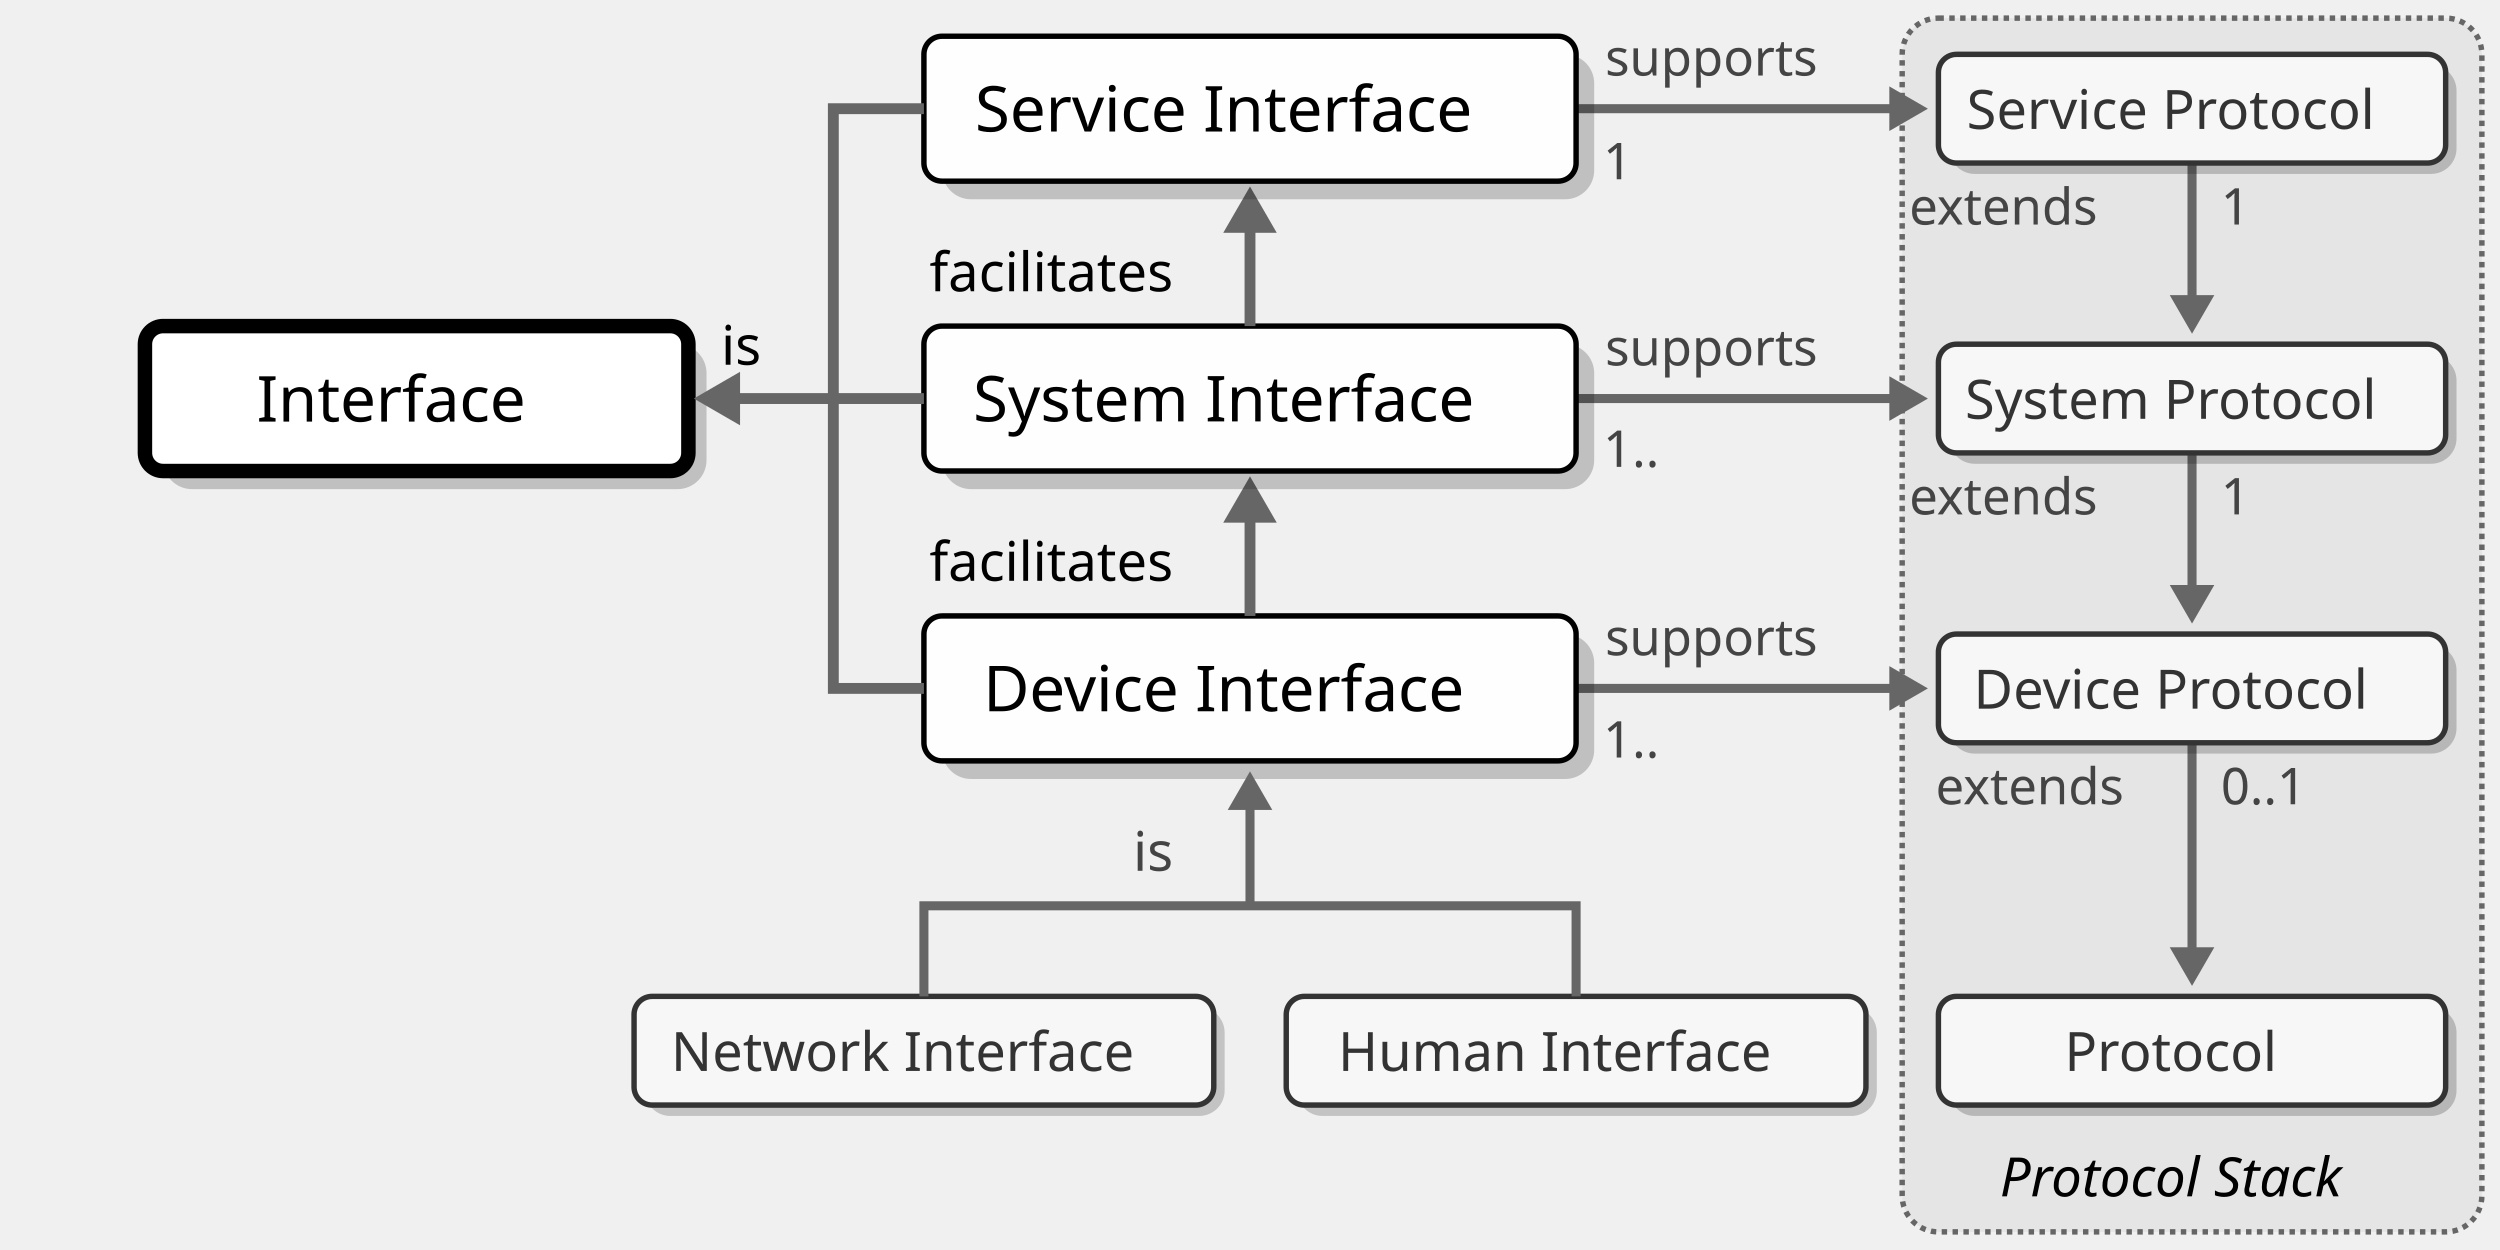
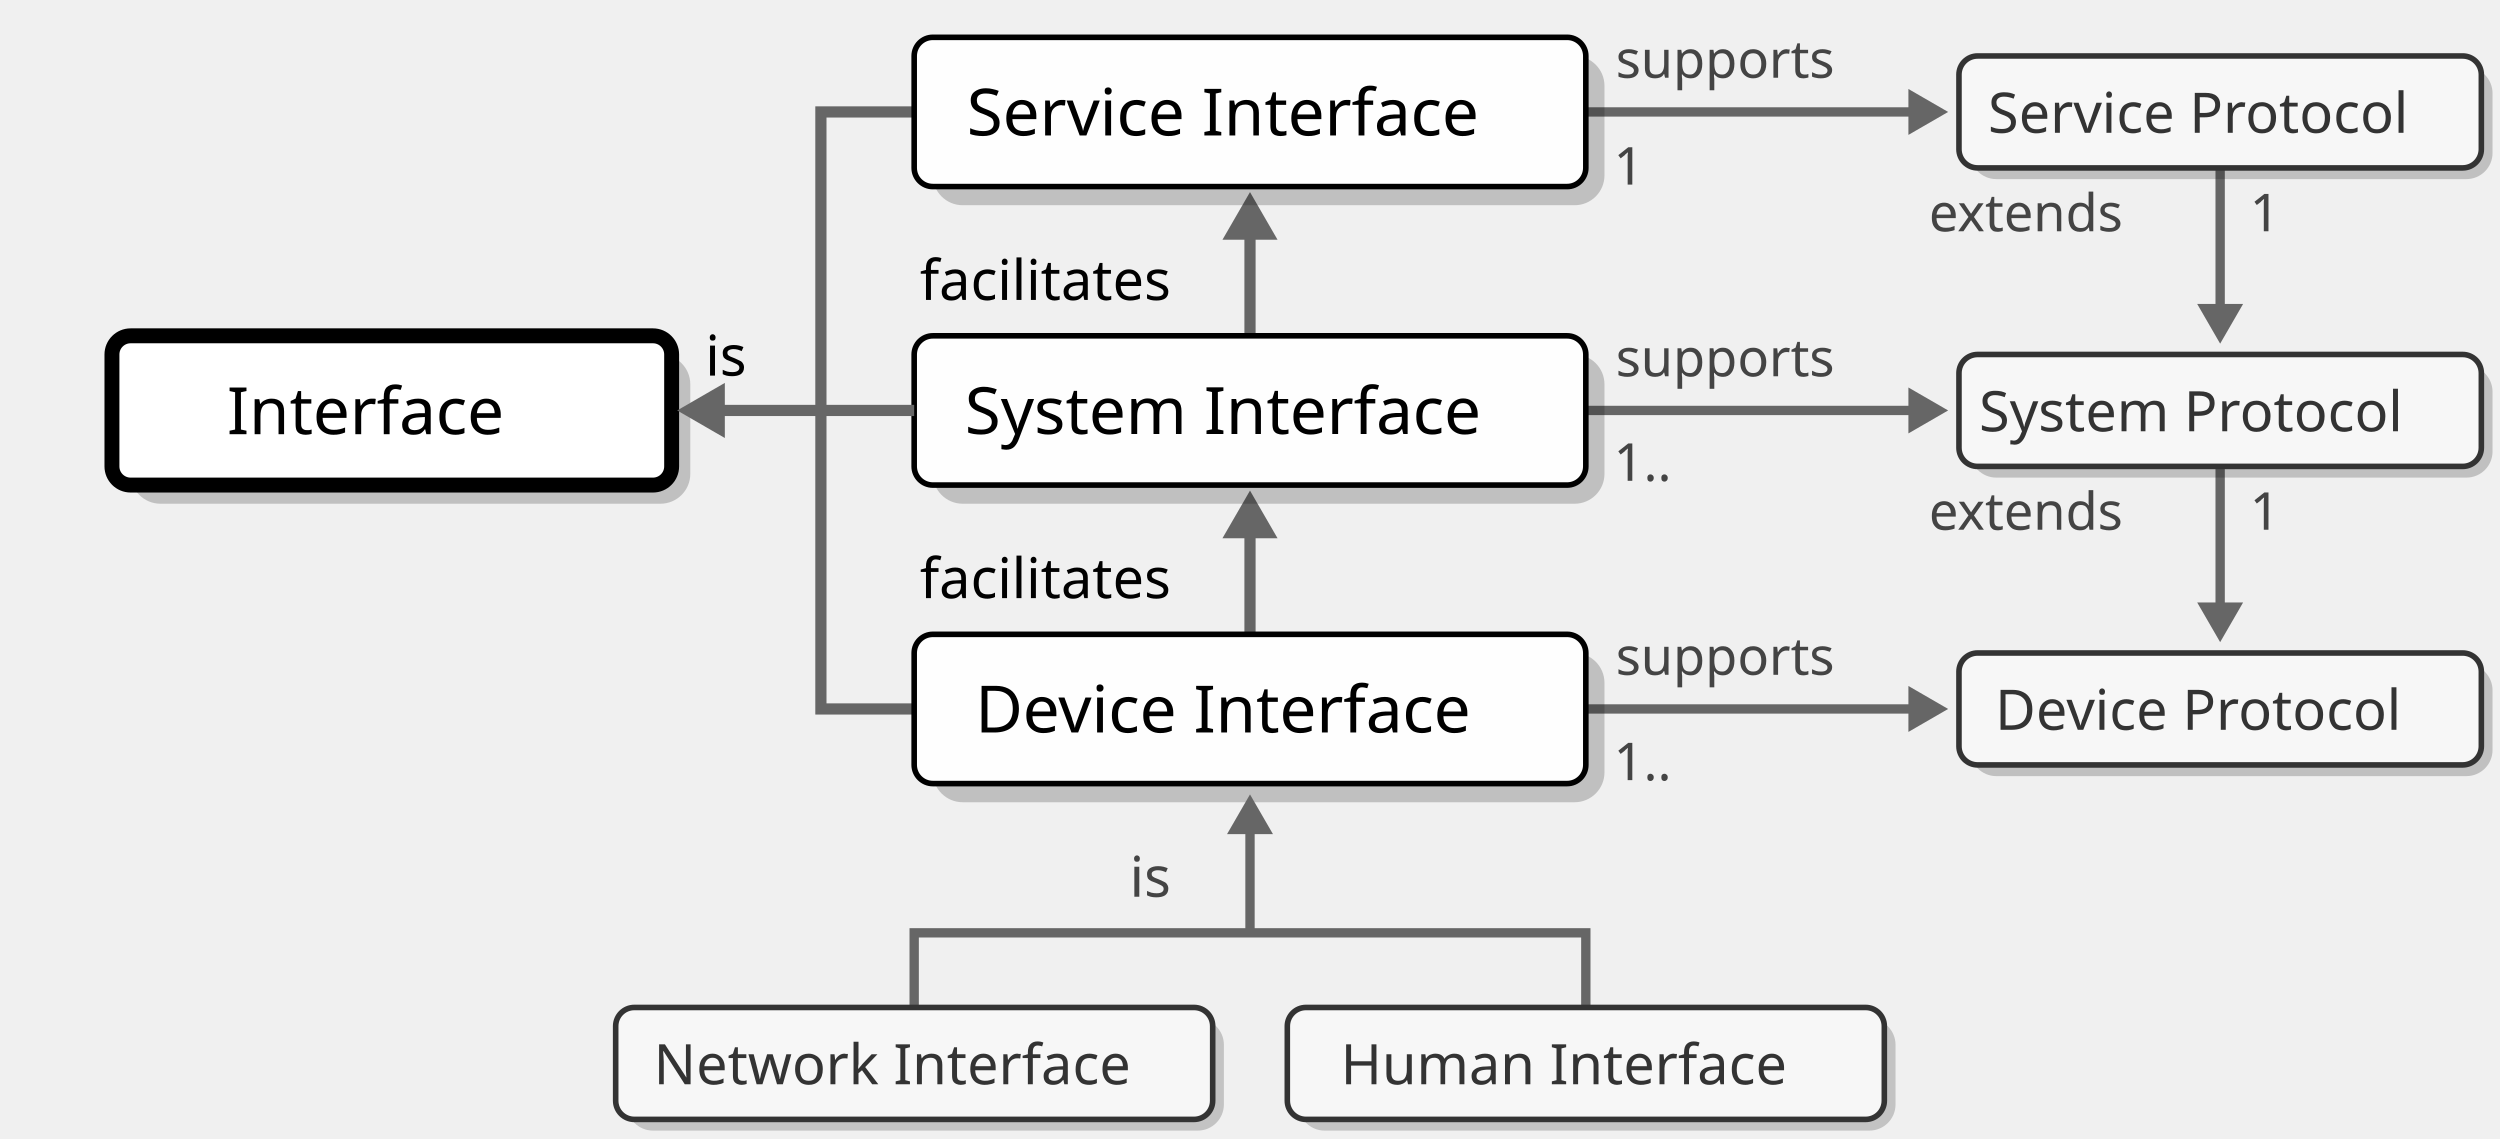
- <svg xmlns="http://www.w3.org/2000/svg" xmlns:xlink="http://www.w3.org/1999/xlink" width="138mm" height="69mm" version="1.1" viewBox="0 0 138 69" id="svg162">
+ <svg xmlns="http://www.w3.org/2000/svg" xmlns:xlink="http://www.w3.org/1999/xlink" width="134mm" height="61mm" version="1.1" viewBox="0 0 134 61" id="svg162">
  <defs id="defs5">
    <marker id="a" overflow="visible" orient="auto">
      <path transform="scale(0.4)" d="M 5.77,0 -2.88,5 V -5 Z" fill="context-stroke" fill-rule="evenodd" stroke="context-stroke" stroke-width="1pt" id="path2" />
    </marker>
    <marker id="e" overflow="visible" orient="auto">
      <path transform="scale(0.4)" d="M 5.77,0 -2.88,5 V -5 Z" fill="context-stroke" fill-rule="evenodd" stroke="context-stroke" stroke-width="1pt" id="path824" />
    </marker>
    <marker id="a-2" overflow="visible" orient="auto">
      <path transform="scale(0.4)" d="M 5.77,0 -2.88,5 V -5 Z" fill="context-stroke" fill-rule="evenodd" stroke="context-stroke" stroke-width="1pt" id="path2-3" />
    </marker>
    <marker id="a-3" overflow="visible" orient="auto">
      <path transform="scale(0.4)" d="M 5.77,0 -2.88,5 V -5 Z" fill="context-stroke" fill-rule="evenodd" stroke="context-stroke" stroke-width="1pt" id="path2-2" />
    </marker>
    <marker id="e-0" overflow="visible" orient="auto">
      <path transform="scale(0.4)" d="M 5.77,0 -2.88,5 V -5 Z" fill="context-stroke" fill-rule="evenodd" stroke="context-stroke" stroke-width="1pt" id="path824-9" />
    </marker>
    <marker id="a-7" overflow="visible" orient="auto">
      <path transform="scale(0.4)" d="M 5.77,0 -2.88,5 V -5 Z" fill="context-stroke" fill-rule="evenodd" stroke="context-stroke" stroke-width="1pt" id="path2-5" />
    </marker>
    <marker id="marker25589" overflow="visible" orient="auto">
      <path transform="scale(0.4)" d="M 5.77,0 -2.88,5 V -5 Z" fill="context-stroke" fill-rule="evenodd" stroke="context-stroke" stroke-width="1pt" id="path25587" />
    </marker>
    <marker id="a-0" overflow="visible" orient="auto">
      <path transform="scale(0.4)" d="M 5.77,0 -2.88,5 V -5 Z" fill="context-stroke" fill-rule="evenodd" stroke="context-stroke" stroke-width="1pt" id="path2-8" />
    </marker>
    <marker id="e-0-3" overflow="visible" orient="auto">
      <path transform="scale(0.4)" d="M 5.77,0 -2.88,5 V -5 Z" fill="context-stroke" fill-rule="evenodd" stroke="context-stroke" stroke-width="1pt" id="path824-9-9" />
    </marker>
  </defs>
-   <rect id="use19292" x="105" y="1" width="32" height="67" rx="2" fill="none" opacity="0.913" stroke="#000000" stroke-linejoin="round" stroke-width="0.333" style="opacity:1;fill:#e5e5e5;fill-opacity:1;stroke:#666666;stroke-width:0.3;stroke-miterlimit:4;stroke-dasharray:0.3, 0.3;stroke-dashoffset:0;stroke-opacity:1" />
-   <text x="131.783" y="66.04" style="font-size:3px;line-height:1.25;font-family:sans-serif;stroke-width:0.265" xml:space="preserve" id="text25087">
-     <tspan x="120.998" y="66.04" stroke-width="0.265" id="tspan25085" style="font-style:italic;font-variant:normal;font-weight:normal;font-stretch:normal;font-family:sans-serif;-inkscape-font-specification:'sans-serif Italic';text-align:center;text-anchor:middle">Protocol Stack</tspan>
-   </text>
-   <g id="g12505" transform="translate(6.000006,1)">
+   <path d="M 67,34 V 28" marker-end="url(#a)" id="use24465" style="fill:none;stroke:#666666;stroke-width:0.6;stroke-miterlimit:4;stroke-dasharray:none" />
+   <use x="0" y="0" xlink:href="#use24465" id="use4881" transform="translate(4.1608543e-7,-16)" width="100%" height="100%" />
+   <path style="fill:none;stroke:#666666;stroke-width:0.6;stroke-linecap:butt;stroke-linejoin:miter;stroke-miterlimit:4;stroke-dasharray:none;stroke-opacity:1" d="M 49,6 H 44 V 38 h 5" id="path6990" />
+   <path style="fill:none;stroke:#666666;stroke-width:0.5;stroke-linecap:butt;stroke-linejoin:miter;stroke-miterlimit:4;stroke-dasharray:none;stroke-opacity:1" d="M 85,55 V 50 H 49 v 5" id="path2773" />
+   <g id="g12505" transform="translate(4,1)">
    <path d="m 115,24 v 8" marker-end="url(#a-0)" id="path10680-4" style="fill:none;stroke:#666666;stroke-width:0.5;stroke-miterlimit:4;stroke-dasharray:none;marker-end:url(#a-0)" />
    <text x="116.59" y="27.397" style="font-size:2.8px;line-height:1.25;font-family:sans-serif;stroke-width:0.265" xml:space="preserve" id="text10783-8">
      <tspan x="116.59" y="27.397" stroke-width="0.265" id="tspan10781-0" style="font-size:2.8px;fill:#444444;fill-opacity:1">1</tspan>
    </text>
    <text x="114.63" y="27.397" style="font-size:2.8px;line-height:1.25;font-family:sans-serif;stroke-width:0.265" xml:space="preserve" id="text2378">
      <tspan x="113.415" y="27.397" stroke-width="0.265" id="tspan2376" style="font-size:2.8px;text-align:end;text-anchor:end;fill:#444444;fill-opacity:1">extends</tspan>
    </text>
  </g>
-   <path d="M 121,41 V 53" marker-end="url(#a-0)" id="path5556" style="fill:none;stroke:#666666;stroke-width:0.5;stroke-miterlimit:4;stroke-dasharray:none;marker-end:url(#a-0)" />
-   <use x="0" y="0" xlink:href="#g38813" id="use39057" transform="translate(-1.0670898e-6,32)" width="100%" height="100%" />
-   <use x="0" y="0" xlink:href="#g38813" id="use39059" transform="translate(-1.0670898e-6,52)" width="100%" height="100%" />
-   <use x="0" y="0" xlink:href="#g38813" id="use39055" transform="translate(-1.0670898e-6,16)" width="100%" height="100%" />
+   <use x="0" y="0" xlink:href="#g38813" id="use39057" transform="translate(-1.1160854e-6,32)" width="100%" height="100%" />
+   <use x="0" y="0" xlink:href="#g38813" id="use39055" transform="translate(-1.1160854e-6,16)" width="100%" height="100%" />
  <use x="0" y="0" xlink:href="#g32418" id="use32500" transform="translate(36)" width="100%" height="100%" />
-   <rect id="rect32088" x="9" y="19" width="30" height="8" rx="1.6" fill="none" opacity="0.913" stroke="#000000" stroke-linejoin="round" stroke-width="0.333" style="opacity:1;fill:#000000;fill-opacity:0.2;stroke:none;stroke-width:0.8;stroke-miterlimit:4;stroke-dasharray:none" />
-   <use x="0" y="0" xlink:href="#g11948" id="use11952" transform="translate(2.3291019e-7,16)" width="100%" height="100%" />
-   <use x="0" y="0" xlink:href="#g31902" id="use32086" transform="translate(-4.6708981e-7,16)" width="100%" height="100%" />
-   <use x="0" y="0" xlink:href="#g12505" id="use12507" transform="translate(-1.1329102e-6,-16)" width="100%" height="100%" />
-   <rect id="rect45004" x="8" y="18" width="30" height="8" rx="1" fill="none" opacity="0.913" stroke="#000000" stroke-linejoin="round" stroke-width="0.333" style="opacity:1;fill:#ffffff;fill-opacity:1;stroke-width:0.8;stroke-miterlimit:4;stroke-dasharray:none" />
-   <text x="22.958" y="23.272" font-size="3.5px" style="line-height:1.25;font-family:sans-serif;stroke-width:0.265" xml:space="preserve" id="text44012">
-     <tspan x="22.958" y="23.272" font-size="3.5px" stroke-width="0.265" text-align="center" text-anchor="middle" id="tspan44010">Interface</tspan>
+   <rect id="rect32088" x="7" y="19" width="30" height="8" rx="1.6" fill="none" opacity="0.913" stroke="#000000" stroke-linejoin="round" stroke-width="0.333" style="opacity:1;fill:#000000;fill-opacity:0.2;stroke:none;stroke-width:0.8;stroke-miterlimit:4;stroke-dasharray:none" />
+   <use x="0" y="0" xlink:href="#g11948" id="use11952" transform="translate(1.8391457e-7,16)" width="100%" height="100%" />
+   <use x="0" y="0" xlink:href="#g31902" id="use32086" transform="translate(-5.1608543e-7,16)" width="100%" height="100%" />
+   <use x="0" y="0" xlink:href="#g12505" id="use12507" transform="translate(-1.0839146e-6,-16)" width="100%" height="100%" />
+   <rect id="rect45004" x="6" y="18" width="30" height="8" rx="1" fill="none" opacity="0.913" stroke="#000000" stroke-linejoin="round" stroke-width="0.333" style="opacity:1;fill:#ffffff;fill-opacity:1;stroke-width:0.8;stroke-miterlimit:4;stroke-dasharray:none" />
+   <text x="20.958" y="23.272" font-size="3.5px" style="line-height:1.25;font-family:sans-serif;stroke-width:0.265" xml:space="preserve" id="text44012">
+     <tspan x="20.958" y="23.272" font-size="3.5px" stroke-width="0.265" text-align="center" text-anchor="middle" id="tspan44010">Interface</tspan>
  </text>
-   <path d="M 69,34 V 28" marker-end="url(#a)" id="use24465" style="fill:none;stroke:#666666;stroke-width:0.6;stroke-miterlimit:4;stroke-dasharray:none" />
-   <g id="g11948" transform="translate(7.000006,1)">
+   <g id="g11948" transform="translate(5,1)">
    <path d="m 80,21 h 18" marker-end="url(#a)" id="path10680" style="fill:none;stroke:#666666;stroke-width:0.5;stroke-miterlimit:4;stroke-dasharray:none" />
    <text x="81.609" y="19.167" style="font-size:2.8px;line-height:1.25;font-family:sans-serif;stroke-width:0.265" xml:space="preserve" id="text10783">
      <tspan x="81.609" y="19.167" stroke-width="0.265" id="tspan10781" style="font-size:2.8px;fill:#444444;fill-opacity:1">supports</tspan>
    </text>
  </g>
-   <g id="g31902" transform="translate(2.000005,1)">
+   <g id="g31902" transform="translate(-5.1608543e-7,1)">
    <rect id="rect31222" x="50" y="18" width="36" height="8" rx="1.6" fill="none" opacity="0.913" stroke="#000000" stroke-linejoin="round" stroke-width="0.333" style="opacity:1;fill:#000000;fill-opacity:0.2;stroke:none;stroke-width:0.3;stroke-miterlimit:4;stroke-dasharray:none" />
    <rect id="use15005" x="49" y="17" width="36" height="8" rx="1" fill="none" opacity="0.913" stroke="#000000" stroke-linejoin="round" stroke-width="0.333" style="opacity:1;fill:#fefefe;fill-opacity:1;stroke-width:0.3;stroke-miterlimit:4;stroke-dasharray:none" />
  </g>
-   <text x="68.915" y="23.259" font-size="3.5px" style="line-height:1.25;font-family:sans-serif;stroke-width:0.265" xml:space="preserve" id="text15009">
-     <tspan x="68.915" y="23.259" font-size="3.5px" stroke-width="0.265" text-align="center" text-anchor="middle" id="tspan15007">System Interface</tspan>
+   <text x="66.915" y="23.259" font-size="3.5px" style="line-height:1.25;font-family:sans-serif;stroke-width:0.265" xml:space="preserve" id="text15009">
+     <tspan x="66.915" y="23.259" font-size="3.5px" stroke-width="0.265" text-align="center" text-anchor="middle" id="tspan15007">System Interface</tspan>
  </text>
-   <path d="m 69,50 v -6" marker-end="url(#a)" id="use24465-5" style="fill:none;stroke:#666666;stroke-width:0.5;stroke-miterlimit:4;stroke-dasharray:none" />
-   <text x="68.915" y="39.259" font-size="3.5px" style="line-height:1.25;font-family:sans-serif;stroke-width:0.265" xml:space="preserve" id="text20866">
-     <tspan x="68.915" y="39.259" font-size="3.5px" stroke-width="0.265" text-align="center" text-anchor="middle" id="tspan20864">Device Interface</tspan>
+   <path d="M 67,50 V 44" marker-end="url(#a)" id="use24465-5" style="fill:none;stroke:#666666;stroke-width:0.5;stroke-miterlimit:4;stroke-dasharray:none" />
+   <text x="66.915" y="39.259" font-size="3.5px" style="line-height:1.25;font-family:sans-serif;stroke-width:0.265" xml:space="preserve" id="text20866">
+     <tspan x="66.915" y="39.259" font-size="3.5px" stroke-width="0.265" text-align="center" text-anchor="middle" id="tspan20864">Device Interface</tspan>
  </text>
-   <text x="69.069" y="48.065" style="font-size:3px;line-height:1.25;font-family:sans-serif;stroke-width:0.265" xml:space="preserve" id="use32783-0">
-     <tspan x="67.102" y="48.065" stroke-width="0.265" id="tspan6742-5" style="text-align:end;text-anchor:end;fill:#444444;fill-opacity:1">is</tspan>
+   <text x="67.069" y="48.065" style="font-size:3px;line-height:1.25;font-family:sans-serif;stroke-width:0.265" xml:space="preserve" id="use32783-0">
+     <tspan x="65.102" y="48.065" stroke-width="0.265" id="tspan6742-5" style="text-align:end;text-anchor:end;fill:#444444;fill-opacity:1">is</tspan>
  </text>
-   <use x="0" y="0" xlink:href="#use24465" id="use4881" transform="translate(3.6708981e-7,-16)" width="100%" height="100%" />
-   <text x="81.53" y="16.077" style="font-size:3px;line-height:1.25;font-family:sans-serif;stroke-width:0.265" xml:space="preserve" id="text4885">
-     <tspan x="67.102" y="16.077" stroke-width="0.265" id="tspan4883" style="text-align:end;text-anchor:end">facilitates</tspan>
+   <text x="79.53" y="16.077" style="font-size:3px;line-height:1.25;font-family:sans-serif;stroke-width:0.265" xml:space="preserve" id="text4885">
+     <tspan x="65.102" y="16.077" stroke-width="0.265" id="tspan4883" style="text-align:end;text-anchor:end">facilitates</tspan>
  </text>
-   <use x="0" y="0" xlink:href="#g11948" id="use11950" transform="translate(2.6708981e-7,-16)" width="100%" height="100%" />
-   <use x="0" y="0" xlink:href="#g31902" id="use31904" transform="translate(-5.3291019e-7,-16)" width="100%" height="100%" />
-   <text x="68.915" y="7.259" font-size="3.5px" style="line-height:1.25;font-family:sans-serif;stroke-width:0.265" xml:space="preserve" id="text4891">
-     <tspan x="68.915" y="7.259" font-size="3.5px" stroke-width="0.265" text-align="center" text-anchor="middle" id="tspan4889">Service Interface</tspan>
+   <use x="0" y="0" xlink:href="#g11948" id="use11950" transform="translate(3.1608543e-7,-16)" width="100%" height="100%" />
+   <use x="0" y="0" xlink:href="#g31902" id="use31904" transform="translate(-4.8391457e-7,-16)" width="100%" height="100%" />
+   <text x="66.915" y="7.259" font-size="3.5px" style="line-height:1.25;font-family:sans-serif;stroke-width:0.265" xml:space="preserve" id="text4891">
+     <tspan x="66.915" y="7.259" font-size="3.5px" stroke-width="0.265" text-align="center" text-anchor="middle" id="tspan4889">Service Interface</tspan>
  </text>
-   <path style="fill:none;stroke:#666666;stroke-width:0.6;stroke-linecap:butt;stroke-linejoin:miter;stroke-miterlimit:4;stroke-dasharray:none;stroke-opacity:1" d="M 51,6 H 46 V 38 h 5" id="path6990" />
-   <path d="m 51,22 h -11" marker-end="url(#a)" id="path8035" style="fill:none;stroke:#666666;stroke-width:0.6;stroke-miterlimit:4;stroke-dasharray:none" />
-   <text x="46.371" y="20.134" style="font-size:3px;line-height:1.25;font-family:sans-serif;stroke-width:0.265" xml:space="preserve" id="text8176">
-     <tspan x="44.361" y="20.134" stroke-width="0.265" id="tspan8174" style="text-align:end;text-anchor:end">is</tspan>
+   <path d="M 49,22 H 38" marker-end="url(#a)" id="path8035" style="fill:none;stroke:#666666;stroke-width:0.6;stroke-miterlimit:4;stroke-dasharray:none" />
+   <text x="44.371" y="20.134" style="font-size:3px;line-height:1.25;font-family:sans-serif;stroke-width:0.265" xml:space="preserve" id="text8176">
+     <tspan x="42.361" y="20.134" stroke-width="0.265" id="tspan8174" style="text-align:end;text-anchor:end">is</tspan>
  </text>
-   <text x="88.494" y="25.771" style="font-size:2.8px;line-height:1.25;font-family:sans-serif;stroke-width:0.265" xml:space="preserve" id="text1733">
-     <tspan x="88.494" y="25.771" stroke-width="0.265" id="tspan1731" style="font-size:2.8px;fill:#444444;fill-opacity:1">1..</tspan>
+   <text x="86.494" y="25.771" style="font-size:2.8px;line-height:1.25;font-family:sans-serif;stroke-width:0.265" xml:space="preserve" id="text1733">
+     <tspan x="86.494" y="25.771" stroke-width="0.265" id="tspan1731" style="font-size:2.8px;fill:#444444;fill-opacity:1">1..</tspan>
  </text>
-   <text x="88.494" y="9.896" style="font-size:2.8px;line-height:1.25;font-family:sans-serif;stroke-width:0.265" xml:space="preserve" id="text3182">
-     <tspan x="88.494" y="9.896" stroke-width="0.265" id="tspan3180" style="font-size:2.8px;fill:#444444;fill-opacity:1">1</tspan>
+   <text x="86.494" y="9.896" style="font-size:2.8px;line-height:1.25;font-family:sans-serif;stroke-width:0.265" xml:space="preserve" id="text3182">
+     <tspan x="86.494" y="9.896" stroke-width="0.265" id="tspan3180" style="font-size:2.8px;fill:#444444;fill-opacity:1">1</tspan>
  </text>
-   <text x="88.494" y="41.818" style="font-size:2.8px;line-height:1.25;font-family:sans-serif;stroke-width:0.265" xml:space="preserve" id="text3186">
-     <tspan x="88.494" y="41.818" stroke-width="0.265" id="tspan3184" style="font-size:2.8px;fill:#444444;fill-opacity:1">1..</tspan>
+   <text x="86.494" y="41.818" style="font-size:2.8px;line-height:1.25;font-family:sans-serif;stroke-width:0.265" xml:space="preserve" id="text3186">
+     <tspan x="86.494" y="41.818" stroke-width="0.265" id="tspan3184" style="font-size:2.8px;fill:#444444;fill-opacity:1">1..</tspan>
  </text>
-   <g id="g32418" transform="translate(2.000005,1)">
+   <g id="g32418">
    <rect id="rect32252" x="33.6" y="54.6" width="32" height="6" rx="1.4" fill="none" opacity="0.913" stroke="#000000" stroke-linejoin="round" stroke-width="0.333" style="fill:#000000;fill-opacity:0.21;stroke:none;stroke-width:0.3;stroke-miterlimit:4;stroke-dasharray:none;stroke-opacity:1" />
    <rect id="rect9538-9" x="33" y="54" width="32" height="6" rx="1" fill="none" opacity="0.913" stroke="#000000" stroke-linejoin="round" stroke-width="0.333" style="opacity:1;fill:#f7f7f7;fill-opacity:1;stroke:#333333;stroke-width:0.3;stroke-miterlimit:4;stroke-dasharray:none;stroke-opacity:1" />
  </g>
-   <text x="50.992" y="59.117" font-size="3.5px" style="font-size:3px;line-height:1.25;font-family:sans-serif;stroke-width:0.265" xml:space="preserve" id="text9872-0">
-     <tspan x="50.992" y="59.117" font-size="3.5px" stroke-width="0.265" text-align="center" text-anchor="middle" id="tspan9870-5" style="font-size:3px;fill:#333333;fill-opacity:1">Network Interface</tspan>
+   <text x="48.992" y="58.117" font-size="3.5px" style="font-size:3px;line-height:1.25;font-family:sans-serif;stroke-width:0.265" xml:space="preserve" id="text9872-0">
+     <tspan x="48.992" y="58.117" font-size="3.5px" stroke-width="0.265" text-align="center" text-anchor="middle" id="tspan9870-5" style="font-size:3px;fill:#333333;fill-opacity:1">Network Interface</tspan>
  </text>
-   <text x="86.992" y="59.117" font-size="3.5px" style="font-size:3px;line-height:1.25;font-family:sans-serif;stroke-width:0.265" xml:space="preserve" id="text2170">
-     <tspan x="86.992" y="59.117" font-size="3.5px" stroke-width="0.265" text-align="center" text-anchor="middle" id="tspan2168" style="font-size:3px;fill:#333333;fill-opacity:1">Human Interface</tspan>
+   <text x="84.992" y="58.117" font-size="3.5px" style="font-size:3px;line-height:1.25;font-family:sans-serif;stroke-width:0.265" xml:space="preserve" id="text2170">
+     <tspan x="84.992" y="58.117" font-size="3.5px" stroke-width="0.265" text-align="center" text-anchor="middle" id="tspan2168" style="font-size:3px;fill:#333333;fill-opacity:1">Human Interface</tspan>
  </text>
-   <path style="fill:none;stroke:#666666;stroke-width:0.5;stroke-linecap:butt;stroke-linejoin:miter;stroke-miterlimit:4;stroke-dasharray:none;stroke-opacity:1" d="M 87,55 V 50 H 51 v 5" id="path2773" />
-   <g id="g38813" transform="translate(2.000005,1)">
+   <g id="g38813" transform="translate(-5.1608543e-7,1)">
    <rect id="rect32610" x="105.6" y="2.6" width="28" height="6" rx="1.4" fill="none" opacity="0.913" stroke="#000000" stroke-linejoin="round" stroke-width="0.333" style="opacity:1;fill:#000000;fill-opacity:0.2;stroke:none;stroke-width:0.3;stroke-miterlimit:4;stroke-dasharray:none;stroke-opacity:1" />
    <rect id="rect9538-5" x="105" y="2" width="28" height="6" rx="1" fill="none" opacity="0.913" stroke="#000000" stroke-linejoin="round" stroke-width="0.333" style="opacity:1;fill:#f7f7f7;fill-opacity:1;stroke:#333333;stroke-width:0.3;stroke-miterlimit:4;stroke-dasharray:none;stroke-opacity:1" />
  </g>
-   <text x="120.992" y="7.117" font-size="3.5px" style="font-size:3px;line-height:1.25;font-family:sans-serif;stroke-width:0.265" xml:space="preserve" id="text9872-2">
-     <tspan x="120.992" y="7.117" font-size="3.5px" stroke-width="0.265" text-align="center" text-anchor="middle" id="tspan9870-2" style="font-size:3px;fill:#333333;fill-opacity:1">Service Protocol</tspan>
+   <text x="118.992" y="7.117" font-size="3.5px" style="font-size:3px;line-height:1.25;font-family:sans-serif;stroke-width:0.265" xml:space="preserve" id="text9872-2">
+     <tspan x="118.992" y="7.117" font-size="3.5px" stroke-width="0.265" text-align="center" text-anchor="middle" id="tspan9870-2" style="font-size:3px;fill:#333333;fill-opacity:1">Service Protocol</tspan>
  </text>
-   <text x="120.992" y="23.117" font-size="3.5px" style="font-size:3px;line-height:1.25;font-family:sans-serif;stroke-width:0.265" xml:space="preserve" id="text1862">
-     <tspan x="120.992" y="23.117" font-size="3.5px" stroke-width="0.265" text-align="center" text-anchor="middle" id="tspan1860" style="font-size:3px;fill:#333333;fill-opacity:1">System Protocol</tspan>
+   <text x="118.992" y="23.117" font-size="3.5px" style="font-size:3px;line-height:1.25;font-family:sans-serif;stroke-width:0.265" xml:space="preserve" id="text1862">
+     <tspan x="118.992" y="23.117" font-size="3.5px" stroke-width="0.265" text-align="center" text-anchor="middle" id="tspan1860" style="font-size:3px;fill:#333333;fill-opacity:1">System Protocol </tspan>
  </text>
-   <text x="120.992" y="39.117" font-size="3.5px" style="font-size:3px;line-height:1.25;font-family:sans-serif;stroke-width:0.265" xml:space="preserve" id="text2396">
-     <tspan x="120.992" y="39.117" font-size="3.5px" stroke-width="0.265" text-align="center" text-anchor="middle" id="tspan2394" style="font-size:3px;fill:#333333;fill-opacity:1">Device Protocol</tspan>
+   <text x="118.992" y="39.117" font-size="3.5px" style="font-size:3px;line-height:1.25;font-family:sans-serif;stroke-width:0.265" xml:space="preserve" id="text2396">
+     <tspan x="118.992" y="39.117" font-size="3.5px" stroke-width="0.265" text-align="center" text-anchor="middle" id="tspan2394" style="font-size:3px;fill:#333333;fill-opacity:1">Device Protocol</tspan>
  </text>
-   <text x="122.59" y="44.397" style="font-size:2.8px;line-height:1.25;font-family:sans-serif;stroke-width:0.265" xml:space="preserve" id="text5560">
-     <tspan x="122.59" y="44.397" stroke-width="0.265" id="tspan5558" style="font-size:2.8px;fill:#444444;fill-opacity:1">0..1</tspan>
-   </text>
-   <text x="130.285" y="44.397" style="font-size:2.8px;line-height:1.25;font-family:sans-serif;stroke-width:0.265" xml:space="preserve" id="text5564">
-     <tspan x="119.415" y="44.397" stroke-width="0.265" id="tspan5562" style="font-size:2.8px;text-align:end;text-anchor:end;fill:#444444;fill-opacity:1">extends</tspan>
-   </text>
-   <text x="120.992" y="59.117" font-size="3.5px" style="font-size:3px;line-height:1.25;font-family:sans-serif;stroke-width:0.265" xml:space="preserve" id="text5572">
-     <tspan x="120.992" y="59.117" font-size="3.5px" stroke-width="0.265" text-align="center" text-anchor="middle" id="tspan5570" style="font-size:3px;fill:#333333;fill-opacity:1">Protocol</tspan>
-   </text>
-   <use x="0" y="0" xlink:href="#text4885" id="use3644" transform="translate(-3.291019e-8,15.9824)" width="100%" height="100%" />
+   <use x="0" y="0" xlink:href="#text4885" id="use3644" transform="translate(1.6085433e-8,15.9824)" width="100%" height="100%" />
</svg>
